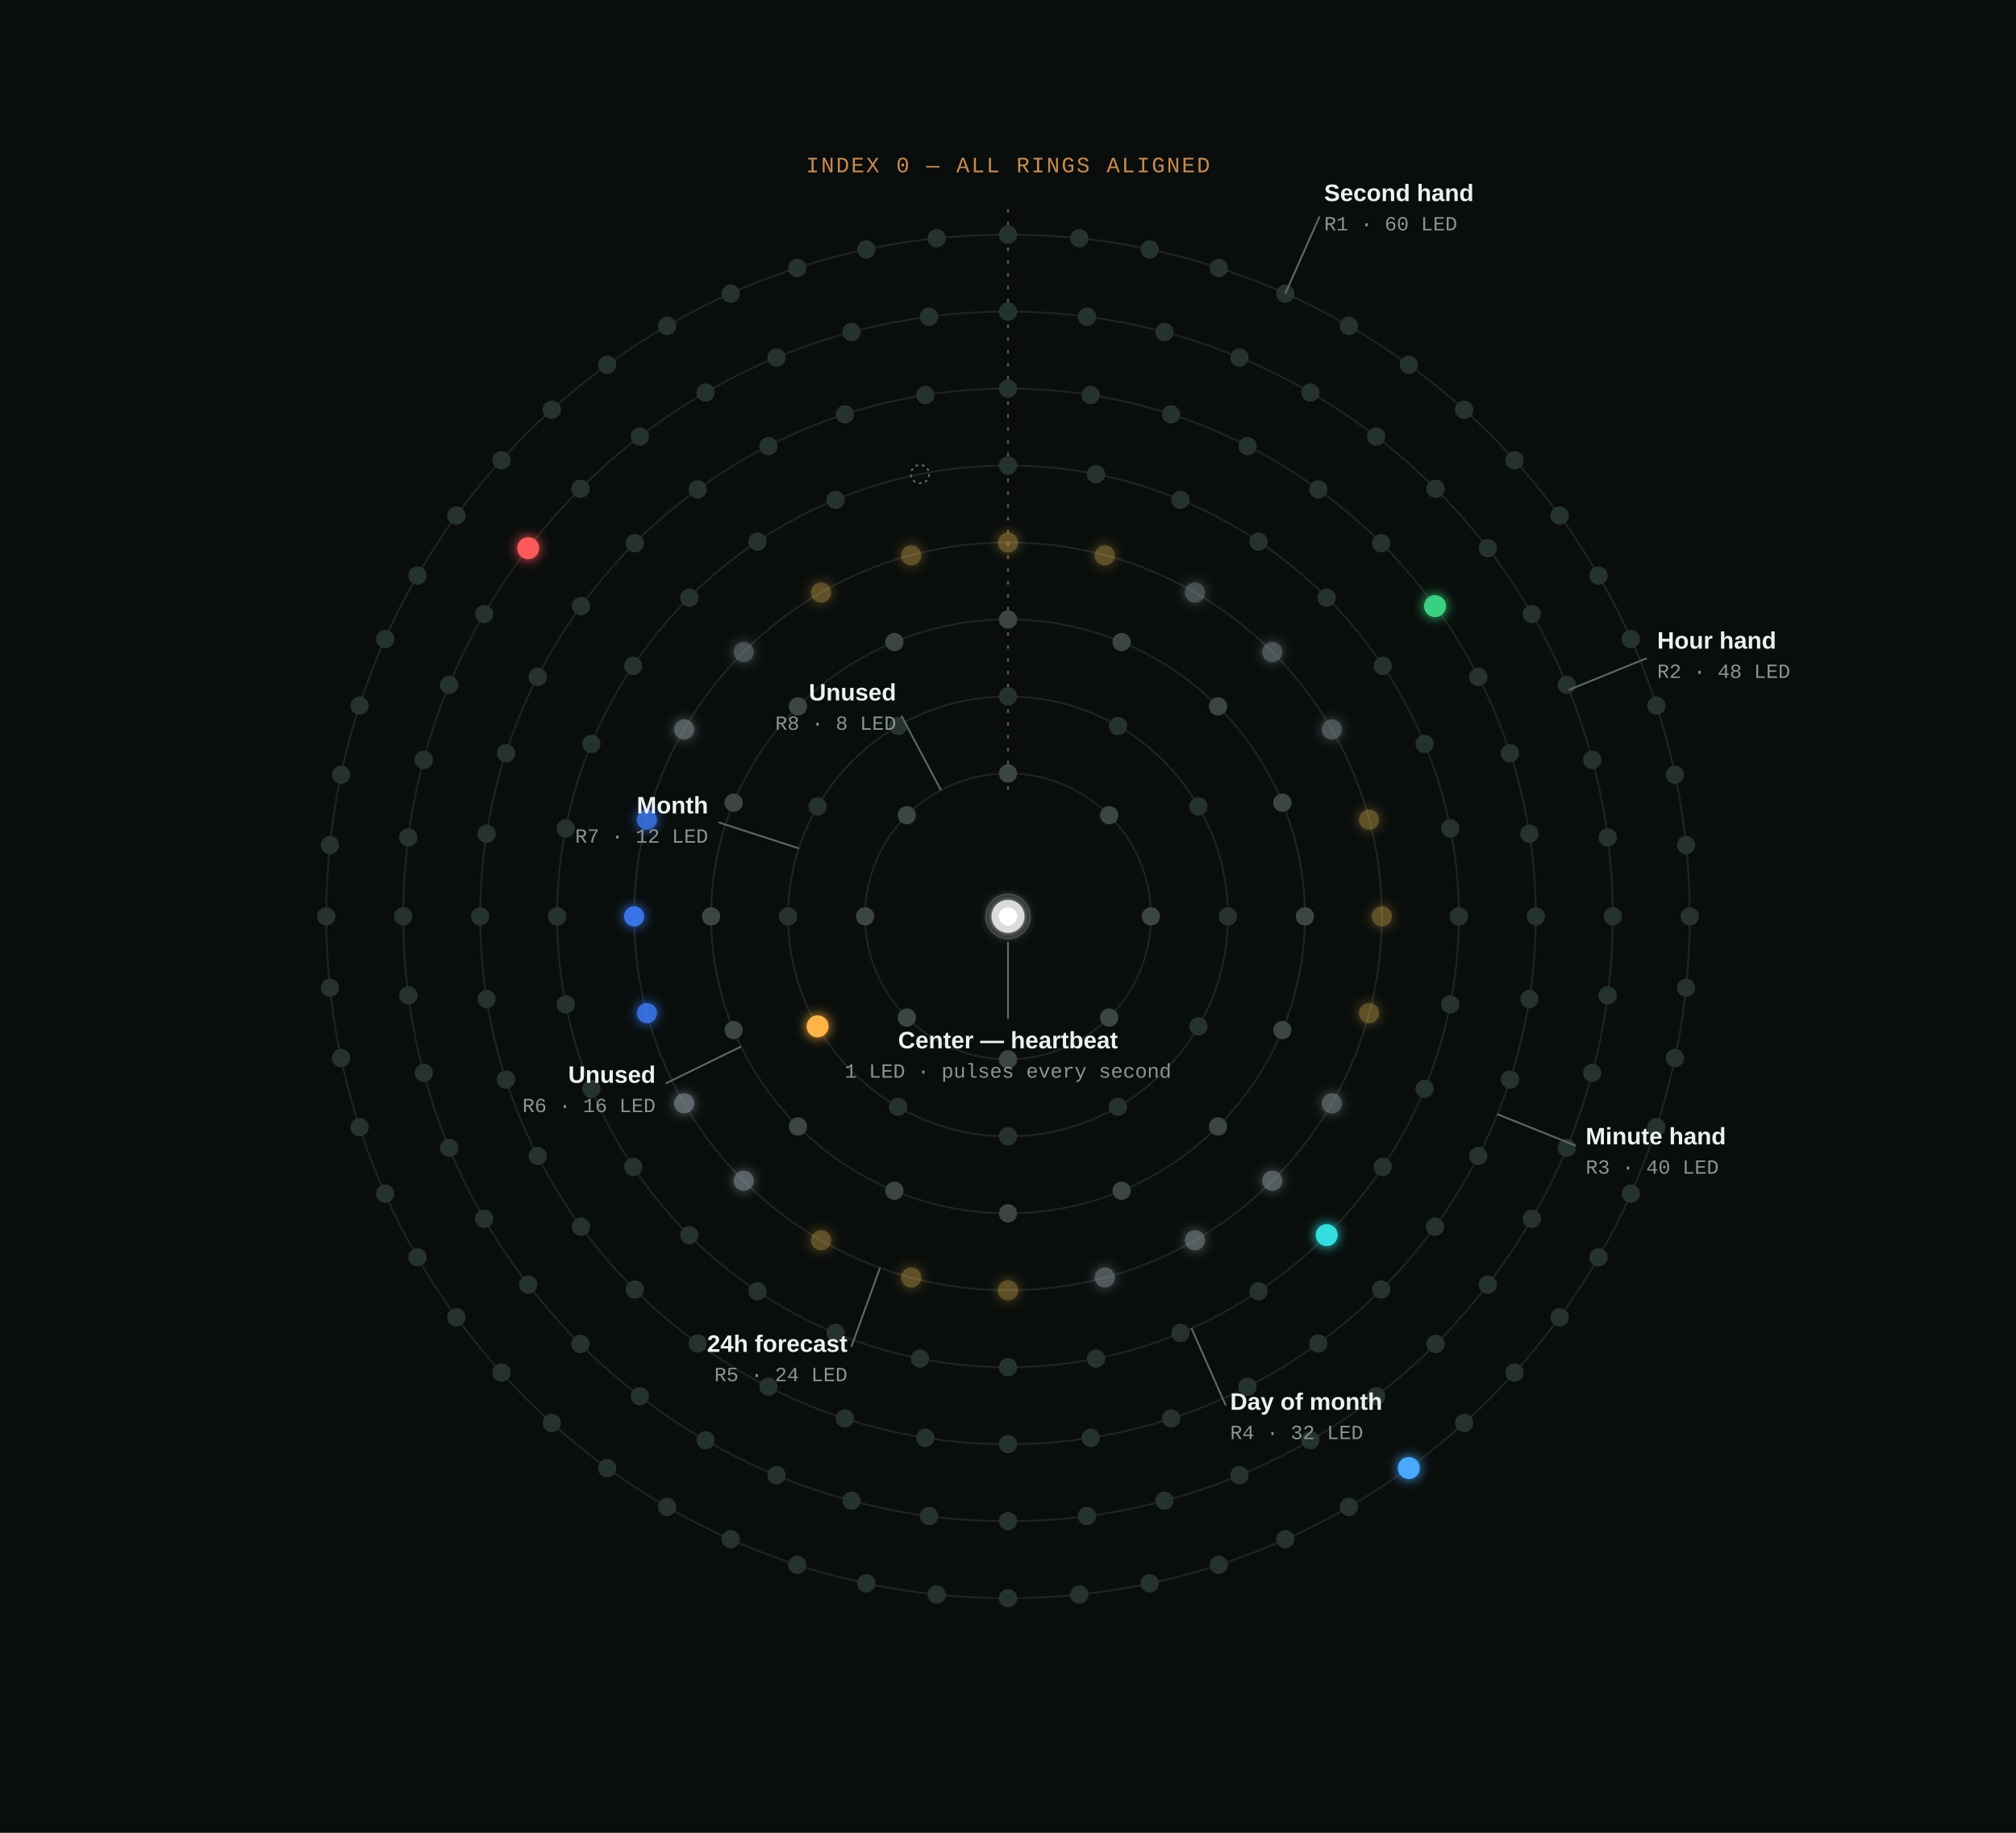
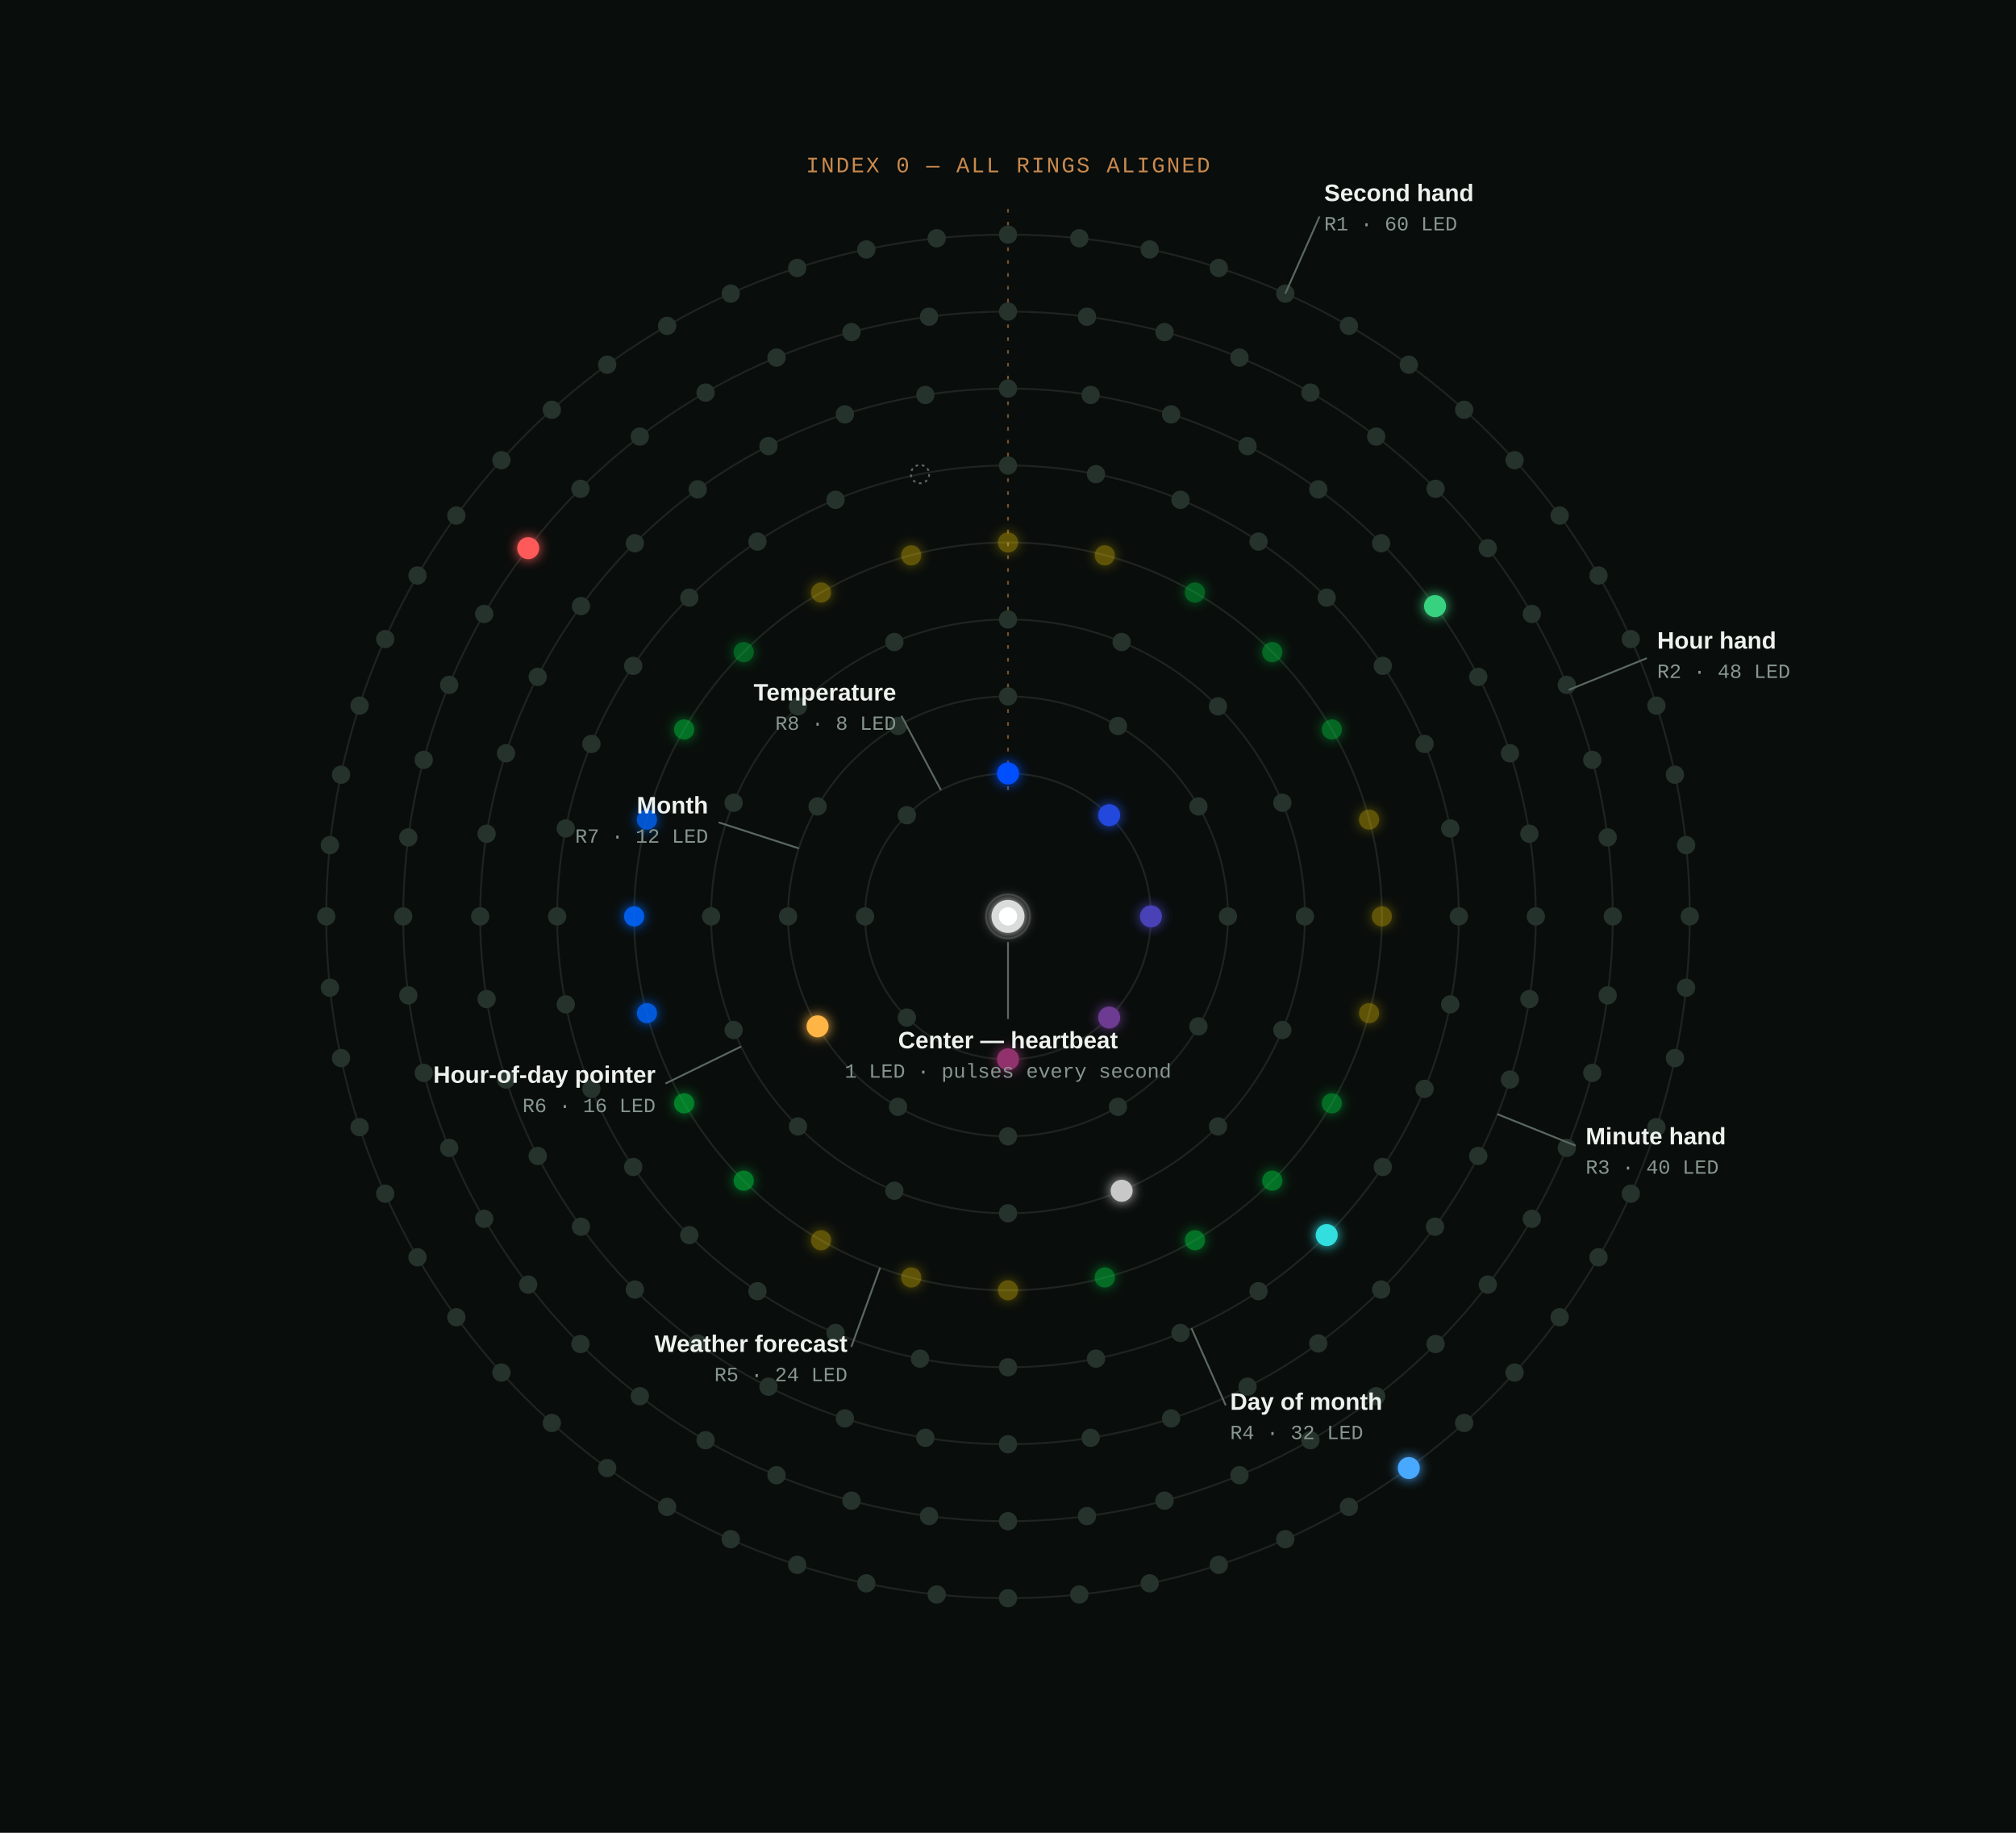
- <svg xmlns="http://www.w3.org/2000/svg" viewBox="0 0 1100 1000" role="img" aria-label="Diagram of the LED clock's eight concentric rings and center dot, showing each ring's LED count, role, and an example lit state at 10:09:24 on September 13.">
+ <svg xmlns="http://www.w3.org/2000/svg" viewBox="0 0 1100 1000" role="img" aria-label="Diagram of the LED clock's eight concentric rings and center dot, showing each ring's LED count, role, and an example lit state at 10:09:24 on September 13, 20C.">
  <defs>
    <filter id="glow" x="-160%" y="-160%" width="420%" height="420%">
      <feGaussianBlur stdDeviation="3.2" result="b" />
      <feMerge>
        <feMergeNode in="b" />
        <feMergeNode in="SourceGraphic" />
      </feMerge>
    </filter>
  </defs>
  <rect x="0" y="0" width="1100" height="1000" fill="#090d0b" />
  <circle cx="550" cy="500" r="372" fill="none" stroke="#edf2ee" stroke-opacity="0.10" stroke-width="1" />
  <circle cx="550" cy="500" r="330" fill="none" stroke="#edf2ee" stroke-opacity="0.10" stroke-width="1" />
  <circle cx="550" cy="500" r="288" fill="none" stroke="#edf2ee" stroke-opacity="0.10" stroke-width="1" />
  <circle cx="550" cy="500" r="246" fill="none" stroke="#edf2ee" stroke-opacity="0.10" stroke-width="1" />
  <circle cx="550" cy="500" r="204" fill="none" stroke="#edf2ee" stroke-opacity="0.10" stroke-width="1" />
  <circle cx="550" cy="500" r="162" fill="none" stroke="#edf2ee" stroke-opacity="0.10" stroke-width="1" />
  <circle cx="550" cy="500" r="120" fill="none" stroke="#edf2ee" stroke-opacity="0.10" stroke-width="1" />
  <circle cx="550" cy="500" r="78" fill="none" stroke="#edf2ee" stroke-opacity="0.10" stroke-width="1" />
  <line x1="550" y1="114.0" x2="550" y2="436.0" stroke="#c98a4e" stroke-width="1" stroke-dasharray="2 5" stroke-opacity="0.55" />
  <text x="550.0" y="94.0" text-anchor="middle" font-family="Consolas, 'Courier New', monospace" font-size="12" letter-spacing="1" fill="#c98a4e">INDEX 0 — ALL RINGS ALIGNED</text>
  <circle cx="550.0" cy="128.0" r="5" fill="#26332c" />
  <circle cx="588.9" cy="130.0" r="5" fill="#26332c" />
  <circle cx="627.3" cy="136.1" r="5" fill="#26332c" />
  <circle cx="665.0" cy="146.2" r="5" fill="#26332c" />
  <circle cx="701.3" cy="160.2" r="5" fill="#26332c" />
  <circle cx="736.0" cy="177.8" r="5" fill="#26332c" />
  <circle cx="768.7" cy="199.0" r="5" fill="#26332c" />
  <circle cx="798.9" cy="223.6" r="5" fill="#26332c" />
  <circle cx="826.4" cy="251.1" r="5" fill="#26332c" />
  <circle cx="851.0" cy="281.3" r="5" fill="#26332c" />
  <circle cx="872.2" cy="314.0" r="5" fill="#26332c" />
  <circle cx="889.8" cy="348.7" r="5" fill="#26332c" />
  <circle cx="903.8" cy="385.0" r="5" fill="#26332c" />
  <circle cx="913.9" cy="422.7" r="5" fill="#26332c" />
  <circle cx="920.0" cy="461.1" r="5" fill="#26332c" />
  <circle cx="922.0" cy="500.0" r="5" fill="#26332c" />
  <circle cx="920.0" cy="538.9" r="5" fill="#26332c" />
  <circle cx="913.9" cy="577.3" r="5" fill="#26332c" />
  <circle cx="903.8" cy="615.0" r="5" fill="#26332c" />
  <circle cx="889.8" cy="651.3" r="5" fill="#26332c" />
  <circle cx="872.2" cy="686.0" r="5" fill="#26332c" />
  <circle cx="851.0" cy="718.7" r="5" fill="#26332c" />
  <circle cx="826.4" cy="748.9" r="5" fill="#26332c" />
  <circle cx="798.9" cy="776.4" r="5" fill="#26332c" />
  <circle cx="768.7" cy="801.0" r="6" fill="#4aa8ff" filter="url(#glow)" />
  <circle cx="736.0" cy="822.2" r="5" fill="#26332c" />
  <circle cx="701.3" cy="839.8" r="5" fill="#26332c" />
  <circle cx="665.0" cy="853.8" r="5" fill="#26332c" />
  <circle cx="627.3" cy="863.9" r="5" fill="#26332c" />
  <circle cx="588.9" cy="870.0" r="5" fill="#26332c" />
  <circle cx="550.0" cy="872.0" r="5" fill="#26332c" />
  <circle cx="511.1" cy="870.0" r="5" fill="#26332c" />
  <circle cx="472.7" cy="863.9" r="5" fill="#26332c" />
  <circle cx="435.0" cy="853.8" r="5" fill="#26332c" />
  <circle cx="398.7" cy="839.8" r="5" fill="#26332c" />
  <circle cx="364.0" cy="822.2" r="5" fill="#26332c" />
  <circle cx="331.3" cy="801.0" r="5" fill="#26332c" />
  <circle cx="301.1" cy="776.4" r="5" fill="#26332c" />
  <circle cx="273.6" cy="748.9" r="5" fill="#26332c" />
  <circle cx="249.0" cy="718.7" r="5" fill="#26332c" />
  <circle cx="227.8" cy="686.0" r="5" fill="#26332c" />
  <circle cx="210.2" cy="651.3" r="5" fill="#26332c" />
  <circle cx="196.2" cy="615.0" r="5" fill="#26332c" />
  <circle cx="186.1" cy="577.3" r="5" fill="#26332c" />
  <circle cx="180.0" cy="538.9" r="5" fill="#26332c" />
  <circle cx="178.0" cy="500.0" r="5" fill="#26332c" />
  <circle cx="180.0" cy="461.1" r="5" fill="#26332c" />
  <circle cx="186.1" cy="422.7" r="5" fill="#26332c" />
  <circle cx="196.2" cy="385.0" r="5" fill="#26332c" />
  <circle cx="210.2" cy="348.7" r="5" fill="#26332c" />
  <circle cx="227.8" cy="314.0" r="5" fill="#26332c" />
  <circle cx="249.0" cy="281.3" r="5" fill="#26332c" />
  <circle cx="273.6" cy="251.1" r="5" fill="#26332c" />
  <circle cx="301.1" cy="223.6" r="5" fill="#26332c" />
  <circle cx="331.3" cy="199.0" r="5" fill="#26332c" />
  <circle cx="364.0" cy="177.8" r="5" fill="#26332c" />
  <circle cx="398.7" cy="160.2" r="5" fill="#26332c" />
  <circle cx="435.0" cy="146.2" r="5" fill="#26332c" />
  <circle cx="472.7" cy="136.1" r="5" fill="#26332c" />
  <circle cx="511.1" cy="130.0" r="5" fill="#26332c" />
  <circle cx="550.0" cy="170.0" r="5" fill="#26332c" />
  <circle cx="593.1" cy="172.8" r="5" fill="#26332c" />
  <circle cx="635.4" cy="181.2" r="5" fill="#26332c" />
  <circle cx="676.3" cy="195.1" r="5" fill="#26332c" />
  <circle cx="715.0" cy="214.2" r="5" fill="#26332c" />
  <circle cx="750.9" cy="238.2" r="5" fill="#26332c" />
  <circle cx="783.3" cy="266.7" r="5" fill="#26332c" />
  <circle cx="811.8" cy="299.1" r="5" fill="#26332c" />
  <circle cx="835.8" cy="335.0" r="5" fill="#26332c" />
  <circle cx="854.9" cy="373.7" r="5" fill="#26332c" />
  <circle cx="868.8" cy="414.6" r="5" fill="#26332c" />
  <circle cx="877.2" cy="456.9" r="5" fill="#26332c" />
  <circle cx="880.0" cy="500.0" r="5" fill="#26332c" />
  <circle cx="877.2" cy="543.1" r="5" fill="#26332c" />
  <circle cx="868.8" cy="585.4" r="5" fill="#26332c" />
  <circle cx="854.9" cy="626.3" r="5" fill="#26332c" />
  <circle cx="835.8" cy="665.0" r="5" fill="#26332c" />
  <circle cx="811.8" cy="700.9" r="5" fill="#26332c" />
  <circle cx="783.3" cy="733.3" r="5" fill="#26332c" />
  <circle cx="750.9" cy="761.8" r="5" fill="#26332c" />
  <circle cx="715.0" cy="785.8" r="5" fill="#26332c" />
  <circle cx="676.3" cy="804.9" r="5" fill="#26332c" />
  <circle cx="635.4" cy="818.8" r="5" fill="#26332c" />
  <circle cx="593.1" cy="827.2" r="5" fill="#26332c" />
  <circle cx="550.0" cy="830.0" r="5" fill="#26332c" />
  <circle cx="506.9" cy="827.2" r="5" fill="#26332c" />
  <circle cx="464.6" cy="818.8" r="5" fill="#26332c" />
  <circle cx="423.7" cy="804.9" r="5" fill="#26332c" />
  <circle cx="385.0" cy="785.8" r="5" fill="#26332c" />
  <circle cx="349.1" cy="761.8" r="5" fill="#26332c" />
  <circle cx="316.7" cy="733.3" r="5" fill="#26332c" />
  <circle cx="288.2" cy="700.9" r="5" fill="#26332c" />
  <circle cx="264.2" cy="665.0" r="5" fill="#26332c" />
  <circle cx="245.1" cy="626.3" r="5" fill="#26332c" />
  <circle cx="231.2" cy="585.4" r="5" fill="#26332c" />
  <circle cx="222.8" cy="543.1" r="5" fill="#26332c" />
  <circle cx="220.0" cy="500.0" r="5" fill="#26332c" />
  <circle cx="222.8" cy="456.9" r="5" fill="#26332c" />
  <circle cx="231.2" cy="414.6" r="5" fill="#26332c" />
  <circle cx="245.1" cy="373.7" r="5" fill="#26332c" />
  <circle cx="264.2" cy="335.0" r="5" fill="#26332c" />
  <circle cx="288.2" cy="299.1" r="6" fill="#ff5a5a" filter="url(#glow)" />
  <circle cx="316.7" cy="266.7" r="5" fill="#26332c" />
  <circle cx="349.1" cy="238.2" r="5" fill="#26332c" />
  <circle cx="385.0" cy="214.2" r="5" fill="#26332c" />
  <circle cx="423.7" cy="195.1" r="5" fill="#26332c" />
  <circle cx="464.6" cy="181.2" r="5" fill="#26332c" />
  <circle cx="506.9" cy="172.8" r="5" fill="#26332c" />
  <circle cx="550.0" cy="212.0" r="5" fill="#26332c" />
  <circle cx="595.1" cy="215.5" r="5" fill="#26332c" />
  <circle cx="639.0" cy="226.1" r="5" fill="#26332c" />
  <circle cx="680.7" cy="243.4" r="5" fill="#26332c" />
  <circle cx="719.3" cy="267.0" r="5" fill="#26332c" />
  <circle cx="753.6" cy="296.4" r="5" fill="#26332c" />
  <circle cx="783.0" cy="330.7" r="6" fill="#39d17f" filter="url(#glow)" />
  <circle cx="806.6" cy="369.3" r="5" fill="#26332c" />
  <circle cx="823.9" cy="411.0" r="5" fill="#26332c" />
  <circle cx="834.5" cy="454.9" r="5" fill="#26332c" />
  <circle cx="838.0" cy="500.0" r="5" fill="#26332c" />
  <circle cx="834.5" cy="545.1" r="5" fill="#26332c" />
  <circle cx="823.9" cy="589.0" r="5" fill="#26332c" />
  <circle cx="806.6" cy="630.7" r="5" fill="#26332c" />
  <circle cx="783.0" cy="669.3" r="5" fill="#26332c" />
  <circle cx="753.6" cy="703.6" r="5" fill="#26332c" />
  <circle cx="719.3" cy="733.0" r="5" fill="#26332c" />
  <circle cx="680.7" cy="756.6" r="5" fill="#26332c" />
  <circle cx="639.0" cy="773.9" r="5" fill="#26332c" />
  <circle cx="595.1" cy="784.5" r="5" fill="#26332c" />
  <circle cx="550.0" cy="788.0" r="5" fill="#26332c" />
  <circle cx="504.9" cy="784.5" r="5" fill="#26332c" />
  <circle cx="461.0" cy="773.9" r="5" fill="#26332c" />
  <circle cx="419.3" cy="756.6" r="5" fill="#26332c" />
  <circle cx="380.7" cy="733.0" r="5" fill="#26332c" />
  <circle cx="346.4" cy="703.6" r="5" fill="#26332c" />
  <circle cx="317.0" cy="669.3" r="5" fill="#26332c" />
  <circle cx="293.4" cy="630.7" r="5" fill="#26332c" />
  <circle cx="276.1" cy="589.0" r="5" fill="#26332c" />
  <circle cx="265.5" cy="545.1" r="5" fill="#26332c" />
  <circle cx="262.0" cy="500.0" r="5" fill="#26332c" />
  <circle cx="265.5" cy="454.9" r="5" fill="#26332c" />
  <circle cx="276.1" cy="411.0" r="5" fill="#26332c" />
  <circle cx="293.4" cy="369.3" r="5" fill="#26332c" />
  <circle cx="317.0" cy="330.7" r="5" fill="#26332c" />
  <circle cx="346.4" cy="296.4" r="5" fill="#26332c" />
  <circle cx="380.7" cy="267.0" r="5" fill="#26332c" />
  <circle cx="419.3" cy="243.4" r="5" fill="#26332c" />
  <circle cx="461.0" cy="226.1" r="5" fill="#26332c" />
  <circle cx="504.9" cy="215.5" r="5" fill="#26332c" />
  <circle cx="550.0" cy="254.0" r="5" fill="#26332c" />
  <circle cx="598.0" cy="258.7" r="5" fill="#26332c" />
  <circle cx="644.1" cy="272.7" r="5" fill="#26332c" />
  <circle cx="686.7" cy="295.5" r="5" fill="#26332c" />
  <circle cx="723.9" cy="326.1" r="5" fill="#26332c" />
  <circle cx="754.5" cy="363.3" r="5" fill="#26332c" />
  <circle cx="777.3" cy="405.9" r="5" fill="#26332c" />
  <circle cx="791.3" cy="452.0" r="5" fill="#26332c" />
  <circle cx="796.0" cy="500.0" r="5" fill="#26332c" />
  <circle cx="791.3" cy="548.0" r="5" fill="#26332c" />
  <circle cx="777.3" cy="594.1" r="5" fill="#26332c" />
  <circle cx="754.5" cy="636.7" r="5" fill="#26332c" />
  <circle cx="723.9" cy="673.9" r="6" fill="#33dede" filter="url(#glow)" />
  <circle cx="686.7" cy="704.5" r="5" fill="#26332c" />
  <circle cx="644.1" cy="727.3" r="5" fill="#26332c" />
  <circle cx="598.0" cy="741.3" r="5" fill="#26332c" />
  <circle cx="550.0" cy="746.0" r="5" fill="#26332c" />
  <circle cx="502.0" cy="741.3" r="5" fill="#26332c" />
  <circle cx="455.9" cy="727.3" r="5" fill="#26332c" />
  <circle cx="413.3" cy="704.5" r="5" fill="#26332c" />
  <circle cx="376.1" cy="673.9" r="5" fill="#26332c" />
  <circle cx="345.5" cy="636.7" r="5" fill="#26332c" />
  <circle cx="322.7" cy="594.1" r="5" fill="#26332c" />
  <circle cx="308.7" cy="548.0" r="5" fill="#26332c" />
  <circle cx="304.0" cy="500.0" r="5" fill="#26332c" />
  <circle cx="308.7" cy="452.0" r="5" fill="#26332c" />
  <circle cx="322.7" cy="405.9" r="5" fill="#26332c" />
  <circle cx="345.5" cy="363.3" r="5" fill="#26332c" />
  <circle cx="376.1" cy="326.1" r="5" fill="#26332c" />
  <circle cx="413.3" cy="295.5" r="5" fill="#26332c" />
  <circle cx="455.9" cy="272.7" r="5" fill="#26332c" />
  <circle cx="502.0" cy="258.7" r="5" fill="none" stroke="#5b6862" stroke-width="1" stroke-dasharray="1.5 2" />
-   <circle cx="550.0" cy="296.0" r="5.5" fill="#ffcf5c" opacity="0.35" filter="url(#glow)" />
-   <circle cx="602.8" cy="303.0" r="5.5" fill="#ffcf5c" opacity="0.35" filter="url(#glow)" />
-   <circle cx="652.0" cy="323.3" r="5.5" fill="#93a1a8" opacity="0.45" filter="url(#glow)" />
-   <circle cx="694.2" cy="355.8" r="5.5" fill="#93a1a8" opacity="0.48" filter="url(#glow)" />
-   <circle cx="726.7" cy="398.0" r="5.5" fill="#93a1a8" opacity="0.48" filter="url(#glow)" />
-   <circle cx="747.0" cy="447.2" r="5.5" fill="#ffcf5c" opacity="0.35" filter="url(#glow)" />
-   <circle cx="754.0" cy="500.0" r="5.5" fill="#ffcf5c" opacity="0.35" filter="url(#glow)" />
-   <circle cx="747.0" cy="552.8" r="5.5" fill="#ffcf5c" opacity="0.35" filter="url(#glow)" />
-   <circle cx="726.7" cy="602.0" r="5.5" fill="#93a1a8" opacity="0.51" filter="url(#glow)" />
-   <circle cx="694.2" cy="644.2" r="5.5" fill="#93a1a8" opacity="0.54" filter="url(#glow)" />
-   <circle cx="652.0" cy="676.7" r="5.5" fill="#93a1a8" opacity="0.54" filter="url(#glow)" />
-   <circle cx="602.8" cy="697.0" r="5.5" fill="#93a1a8" opacity="0.51" filter="url(#glow)" />
-   <circle cx="550.0" cy="704.0" r="5.5" fill="#ffcf5c" opacity="0.35" filter="url(#glow)" />
-   <circle cx="497.2" cy="697.0" r="5.5" fill="#ffcf5c" opacity="0.35" filter="url(#glow)" />
-   <circle cx="448.0" cy="676.7" r="5.5" fill="#ffcf5c" opacity="0.35" filter="url(#glow)" />
-   <circle cx="405.8" cy="644.2" r="5.5" fill="#93a1a8" opacity="0.58" filter="url(#glow)" />
-   <circle cx="373.3" cy="602.0" r="5.5" fill="#93a1a8" opacity="0.61" filter="url(#glow)" />
-   <circle cx="353.0" cy="552.8" r="5.5" fill="#3d7fff" opacity="0.84" filter="url(#glow)" />
-   <circle cx="346.0" cy="500.0" r="5.5" fill="#3d7fff" opacity="0.90" filter="url(#glow)" />
-   <circle cx="353.0" cy="447.2" r="5.5" fill="#3d7fff" opacity="0.80" filter="url(#glow)" />
-   <circle cx="373.3" cy="398.0" r="5.5" fill="#93a1a8" opacity="0.54" filter="url(#glow)" />
-   <circle cx="405.8" cy="355.8" r="5.5" fill="#93a1a8" opacity="0.45" filter="url(#glow)" />
-   <circle cx="448.0" cy="323.3" r="5.5" fill="#ffcf5c" opacity="0.35" filter="url(#glow)" />
-   <circle cx="497.2" cy="303.0" r="5.5" fill="#ffcf5c" opacity="0.35" filter="url(#glow)" />
-   <circle cx="550.0" cy="338.0" r="5" fill="#3a463f" />
-   <circle cx="612.0" cy="350.3" r="5" fill="#3a463f" />
-   <circle cx="664.6" cy="385.4" r="5" fill="#3a463f" />
-   <circle cx="699.7" cy="438.0" r="5" fill="#3a463f" />
-   <circle cx="712.0" cy="500.0" r="5" fill="#3a463f" />
-   <circle cx="699.7" cy="562.0" r="5" fill="#3a463f" />
-   <circle cx="664.6" cy="614.6" r="5" fill="#3a463f" />
-   <circle cx="612.0" cy="649.7" r="5" fill="#3a463f" />
-   <circle cx="550.0" cy="662.0" r="5" fill="#3a463f" />
-   <circle cx="488.0" cy="649.7" r="5" fill="#3a463f" />
-   <circle cx="435.4" cy="614.6" r="5" fill="#3a463f" />
-   <circle cx="400.3" cy="562.0" r="5" fill="#3a463f" />
-   <circle cx="388.0" cy="500.0" r="5" fill="#3a463f" />
-   <circle cx="400.3" cy="438.0" r="5" fill="#3a463f" />
-   <circle cx="435.4" cy="385.4" r="5" fill="#3a463f" />
-   <circle cx="488.0" cy="350.3" r="5" fill="#3a463f" />
+   <circle cx="550.0" cy="296.0" r="5.5" fill="#ffd700" opacity="0.35" filter="url(#glow)" />
+   <circle cx="602.8" cy="303.0" r="5.5" fill="#ffd700" opacity="0.35" filter="url(#glow)" />
+   <circle cx="652.0" cy="323.3" r="5.5" fill="#00c83c" opacity="0.45" filter="url(#glow)" />
+   <circle cx="694.2" cy="355.8" r="5.5" fill="#00c83c" opacity="0.48" filter="url(#glow)" />
+   <circle cx="726.7" cy="398.0" r="5.5" fill="#00c83c" opacity="0.48" filter="url(#glow)" />
+   <circle cx="747.0" cy="447.2" r="5.5" fill="#ffd700" opacity="0.35" filter="url(#glow)" />
+   <circle cx="754.0" cy="500.0" r="5.5" fill="#ffd700" opacity="0.35" filter="url(#glow)" />
+   <circle cx="747.0" cy="552.8" r="5.5" fill="#ffd700" opacity="0.35" filter="url(#glow)" />
+   <circle cx="726.7" cy="602.0" r="5.5" fill="#00c83c" opacity="0.51" filter="url(#glow)" />
+   <circle cx="694.2" cy="644.2" r="5.5" fill="#00c83c" opacity="0.54" filter="url(#glow)" />
+   <circle cx="652.0" cy="676.7" r="5.5" fill="#00c83c" opacity="0.54" filter="url(#glow)" />
+   <circle cx="602.8" cy="697.0" r="5.5" fill="#00c83c" opacity="0.51" filter="url(#glow)" />
+   <circle cx="550.0" cy="704.0" r="5.5" fill="#ffd700" opacity="0.35" filter="url(#glow)" />
+   <circle cx="497.2" cy="697.0" r="5.5" fill="#ffd700" opacity="0.35" filter="url(#glow)" />
+   <circle cx="448.0" cy="676.7" r="5.5" fill="#ffd700" opacity="0.35" filter="url(#glow)" />
+   <circle cx="405.8" cy="644.2" r="5.5" fill="#00c83c" opacity="0.58" filter="url(#glow)" />
+   <circle cx="373.3" cy="602.0" r="5.5" fill="#00c83c" opacity="0.61" filter="url(#glow)" />
+   <circle cx="353.0" cy="552.8" r="5.5" fill="#0066ff" opacity="0.84" filter="url(#glow)" />
+   <circle cx="346.0" cy="500.0" r="5.5" fill="#0066ff" opacity="0.90" filter="url(#glow)" />
+   <circle cx="353.0" cy="447.2" r="5.5" fill="#0066ff" opacity="0.80" filter="url(#glow)" />
+   <circle cx="373.3" cy="398.0" r="5.5" fill="#00c83c" opacity="0.54" filter="url(#glow)" />
+   <circle cx="405.8" cy="355.8" r="5.5" fill="#00c83c" opacity="0.45" filter="url(#glow)" />
+   <circle cx="448.0" cy="323.3" r="5.5" fill="#ffd700" opacity="0.35" filter="url(#glow)" />
+   <circle cx="497.2" cy="303.0" r="5.5" fill="#ffd700" opacity="0.35" filter="url(#glow)" />
+   <circle cx="550.0" cy="338.0" r="5" fill="#26332c" />
+   <circle cx="612.0" cy="350.3" r="5" fill="#26332c" />
+   <circle cx="664.6" cy="385.4" r="5" fill="#26332c" />
+   <circle cx="699.7" cy="438.0" r="5" fill="#26332c" />
+   <circle cx="712.0" cy="500.0" r="5" fill="#26332c" />
+   <circle cx="699.7" cy="562.0" r="5" fill="#26332c" />
+   <circle cx="664.6" cy="614.6" r="5" fill="#26332c" />
+   <circle cx="612.0" cy="649.7" r="6" fill="#c8c8c8" filter="url(#glow)" />
+   <circle cx="550.0" cy="662.0" r="5" fill="#26332c" />
+   <circle cx="488.0" cy="649.7" r="5" fill="#26332c" />
+   <circle cx="435.4" cy="614.6" r="5" fill="#26332c" />
+   <circle cx="400.3" cy="562.0" r="5" fill="#26332c" />
+   <circle cx="388.0" cy="500.0" r="5" fill="#26332c" />
+   <circle cx="400.3" cy="438.0" r="5" fill="#26332c" />
+   <circle cx="435.4" cy="385.4" r="5" fill="#26332c" />
+   <circle cx="488.0" cy="350.3" r="5" fill="#26332c" />
  <circle cx="550.0" cy="380.0" r="5" fill="#26332c" />
  <circle cx="610.0" cy="396.1" r="5" fill="#26332c" />
  <circle cx="653.9" cy="440.0" r="5" fill="#26332c" />
  <circle cx="670.0" cy="500.0" r="5" fill="#26332c" />
  <circle cx="653.9" cy="560.0" r="5" fill="#26332c" />
  <circle cx="610.0" cy="603.9" r="5" fill="#26332c" />
  <circle cx="550.0" cy="620.0" r="5" fill="#26332c" />
  <circle cx="490.0" cy="603.9" r="5" fill="#26332c" />
  <circle cx="446.1" cy="560.0" r="6" fill="#ffb545" filter="url(#glow)" />
  <circle cx="430.0" cy="500.0" r="5" fill="#26332c" />
  <circle cx="446.1" cy="440.0" r="5" fill="#26332c" />
  <circle cx="490.0" cy="396.1" r="5" fill="#26332c" />
-   <circle cx="550.0" cy="422.0" r="5" fill="#3a463f" />
-   <circle cx="605.2" cy="444.8" r="5" fill="#3a463f" />
-   <circle cx="628.0" cy="500.0" r="5" fill="#3a463f" />
-   <circle cx="605.2" cy="555.2" r="5" fill="#3a463f" />
-   <circle cx="550.0" cy="578.0" r="5" fill="#3a463f" />
-   <circle cx="494.8" cy="555.2" r="5" fill="#3a463f" />
-   <circle cx="472.0" cy="500.0" r="5" fill="#3a463f" />
-   <circle cx="494.8" cy="444.8" r="5" fill="#3a463f" />
+   <circle cx="550.0" cy="422.0" r="6" fill="#0050ff" filter="url(#glow)" />
+   <circle cx="605.2" cy="444.8" r="6" fill="#2449db" filter="url(#glow)" />
+   <circle cx="628.0" cy="500.0" r="6" fill="#4942b6" filter="url(#glow)" />
+   <circle cx="605.2" cy="555.2" r="6" fill="#6d3b92" filter="url(#glow)" />
+   <circle cx="550.0" cy="578.0" r="6" fill="#92336d" filter="url(#glow)" />
+   <circle cx="494.8" cy="555.2" r="5" fill="#26332c" />
+   <circle cx="472.0" cy="500.0" r="5" fill="#26332c" />
+   <circle cx="494.8" cy="444.8" r="5" fill="#26332c" />
  <line x1="701.3" y1="160.2" x2="720.0" y2="118.1" stroke="#5b6862" stroke-width="1" />
  <text x="722.5" y="109.7" text-anchor="start" font-family="Arial, Helvetica, sans-serif" font-size="13" font-weight="700" fill="#edf2ee">Second hand</text>
  <text x="722.5" y="125.7" text-anchor="start" font-family="Consolas, 'Courier New', monospace" font-size="11" fill="#889690">R1 · 60 LED</text>
  <line x1="856.0" y1="376.4" x2="898.6" y2="359.1" stroke="#5b6862" stroke-width="1" />
  <text x="904.2" y="353.9" text-anchor="start" font-family="Arial, Helvetica, sans-serif" font-size="13" font-weight="700" fill="#edf2ee">Hour hand</text>
  <text x="904.2" y="369.9" text-anchor="start" font-family="Consolas, 'Courier New', monospace" font-size="11" fill="#889690">R2 · 48 LED</text>
  <line x1="817.0" y1="607.9" x2="859.7" y2="625.1" stroke="#5b6862" stroke-width="1" />
  <text x="865.2" y="624.4" text-anchor="start" font-family="Arial, Helvetica, sans-serif" font-size="13" font-weight="700" fill="#edf2ee">Minute hand</text>
  <text x="865.2" y="640.4" text-anchor="start" font-family="Consolas, 'Courier New', monospace" font-size="11" fill="#889690">R3 · 40 LED</text>
  <line x1="650.1" y1="724.7" x2="668.8" y2="766.8" stroke="#5b6862" stroke-width="1" />
  <text x="671.2" y="769.2" text-anchor="start" font-family="Arial, Helvetica, sans-serif" font-size="13" font-weight="700" fill="#edf2ee">Day of month</text>
  <text x="671.2" y="785.2" text-anchor="start" font-family="Consolas, 'Courier New', monospace" font-size="11" fill="#889690">R4 · 32 LED</text>
  <line x1="480.2" y1="691.7" x2="464.5" y2="734.9" stroke="#5b6862" stroke-width="1" />
-   <text x="462.4" y="737.6" text-anchor="end" font-family="Arial, Helvetica, sans-serif" font-size="13" font-weight="700" fill="#edf2ee">24h forecast</text>
+   <text x="462.4" y="737.6" text-anchor="end" font-family="Arial, Helvetica, sans-serif" font-size="13" font-weight="700" fill="#edf2ee">Weather forecast</text>
  <text x="462.4" y="753.6" text-anchor="end" font-family="Consolas, 'Courier New', monospace" font-size="11" fill="#889690">R5 · 24 LED</text>
  <line x1="404.4" y1="571.0" x2="363.1" y2="591.2" stroke="#5b6862" stroke-width="1" />
-   <text x="357.7" y="590.8" text-anchor="end" font-family="Arial, Helvetica, sans-serif" font-size="13" font-weight="700" fill="#edf2ee">Unused</text>
+   <text x="357.7" y="590.8" text-anchor="end" font-family="Arial, Helvetica, sans-serif" font-size="13" font-weight="700" fill="#edf2ee">Hour-of-day pointer</text>
  <text x="357.7" y="606.8" text-anchor="end" font-family="Consolas, 'Courier New', monospace" font-size="11" fill="#889690">R6 · 16 LED</text>
  <line x1="435.9" y1="462.9" x2="392.1" y2="448.7" stroke="#5b6862" stroke-width="1" />
  <text x="386.4" y="443.8" text-anchor="end" font-family="Arial, Helvetica, sans-serif" font-size="13" font-weight="700" fill="#edf2ee">Month</text>
  <text x="386.4" y="459.8" text-anchor="end" font-family="Consolas, 'Courier New', monospace" font-size="11" fill="#889690">R7 · 12 LED</text>
  <line x1="513.4" y1="431.1" x2="491.8" y2="390.5" stroke="#5b6862" stroke-width="1" />
-   <text x="489.0" y="382.2" text-anchor="end" font-family="Arial, Helvetica, sans-serif" font-size="13" font-weight="700" fill="#edf2ee">Unused</text>
+   <text x="489.0" y="382.2" text-anchor="end" font-family="Arial, Helvetica, sans-serif" font-size="13" font-weight="700" fill="#edf2ee">Temperature</text>
  <text x="489.0" y="398.2" text-anchor="end" font-family="Consolas, 'Courier New', monospace" font-size="11" fill="#889690">R8 · 8 LED</text>
  <circle cx="550" cy="500" r="12" fill="none" stroke="#5b6862" stroke-width="1" stroke-opacity="0.4" />
  <circle cx="550" cy="500" r="9" fill="#ffffff" opacity="0.85" filter="url(#glow)" />
  <circle cx="550" cy="500" r="5" fill="#ffffff" />
  <line x1="550" y1="514" x2="550" y2="556" stroke="#5b6862" stroke-width="1" />
  <text x="550" y="572" text-anchor="middle" font-family="Arial, Helvetica, sans-serif" font-size="13" font-weight="700" fill="#edf2ee">Center — heartbeat</text>
  <text x="550" y="588" text-anchor="middle" font-family="Consolas, 'Courier New', monospace" font-size="11" fill="#889690">1 LED · pulses every second</text>
</svg>
